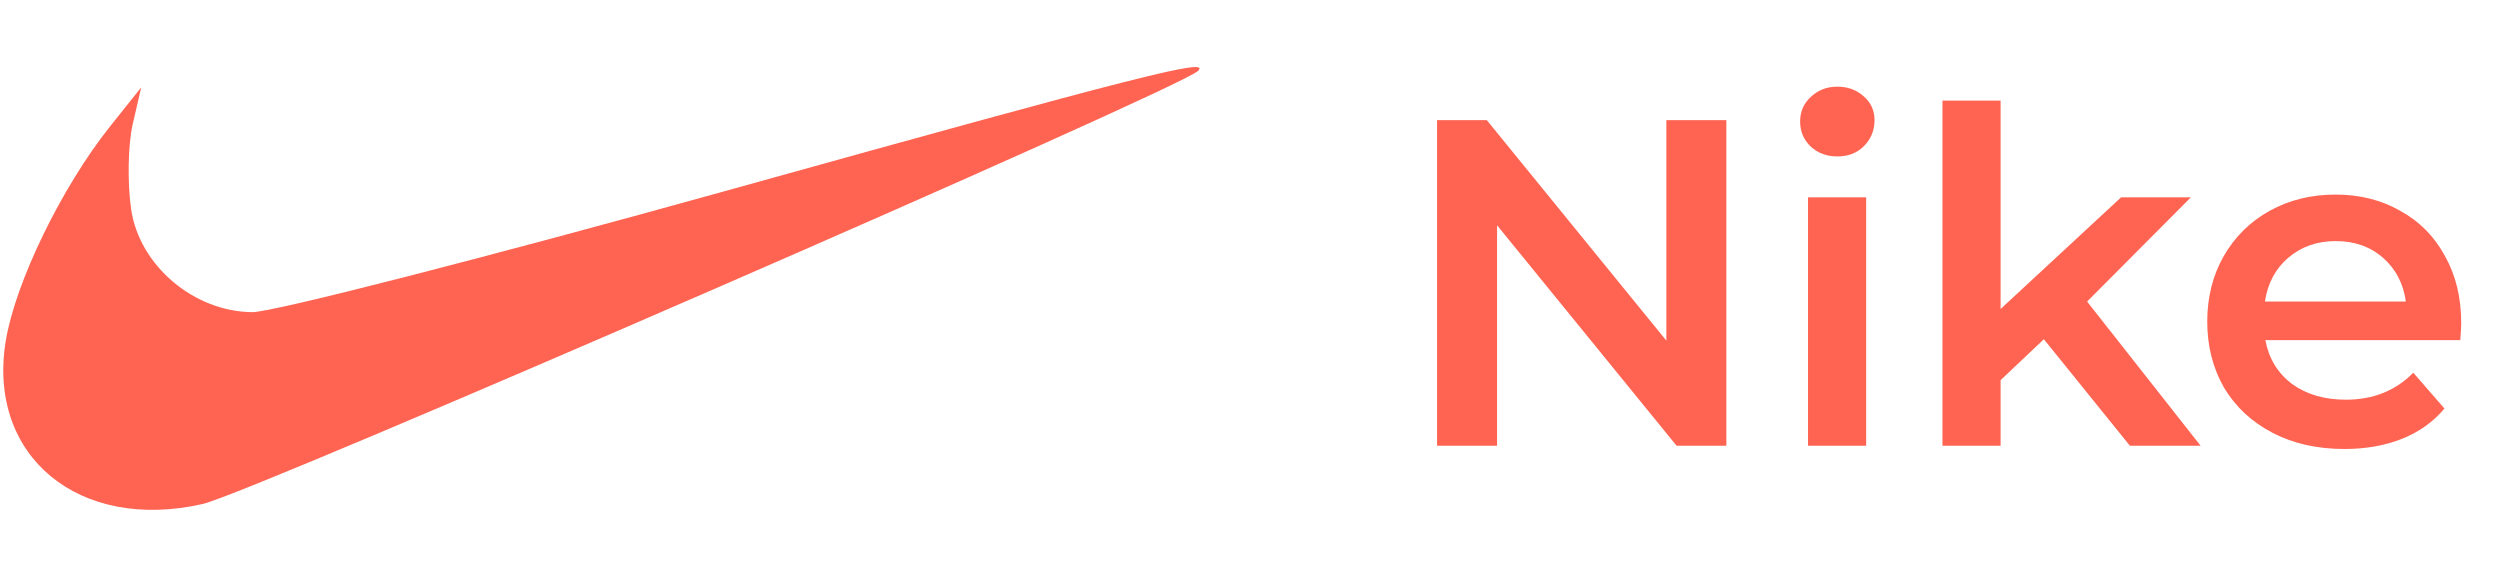
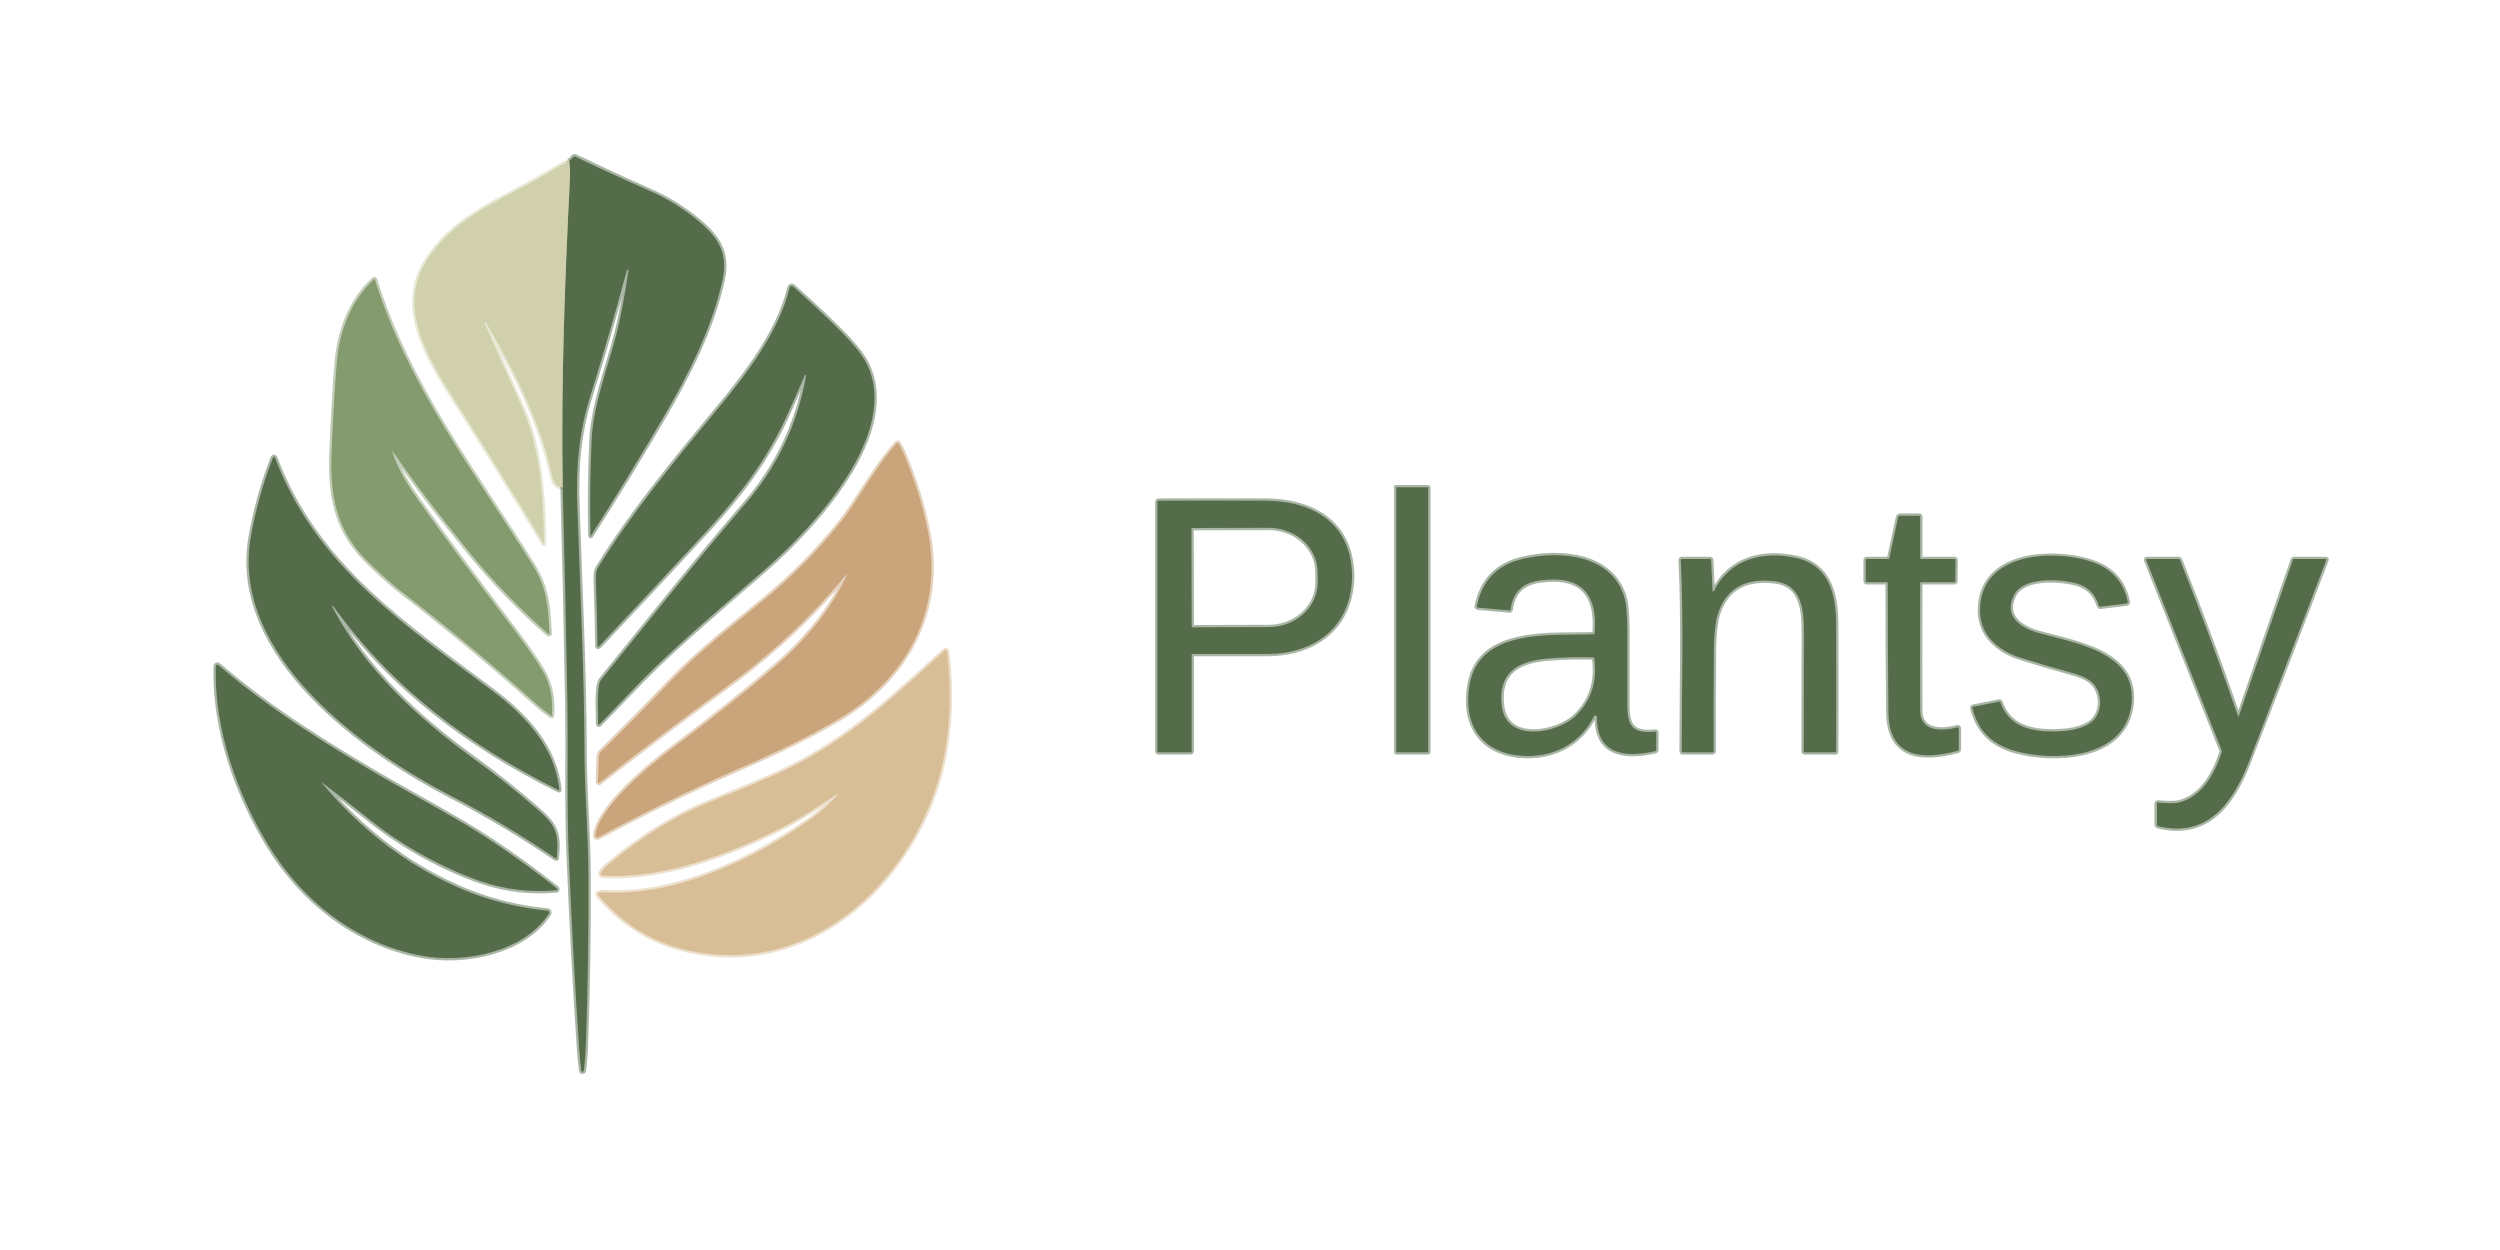
- <svg xmlns="http://www.w3.org/2000/svg" width="129" height="29" viewBox="0 0 129 29" fill="none">
-   <path d="M89.08 6.2V23H86.512L77.248 11.624V23H74.152V6.2H76.72L85.984 17.576V6.2H89.08ZM93.294 10.184H96.294V23H93.294V10.184ZM94.806 8.072C94.262 8.072 93.806 7.904 93.438 7.568C93.07 7.216 92.886 6.784 92.886 6.272C92.886 5.76 93.07 5.336 93.438 5C93.806 4.648 94.262 4.472 94.806 4.472C95.35 4.472 95.806 4.64 96.174 4.976C96.542 5.296 96.726 5.704 96.726 6.2C96.726 6.728 96.542 7.176 96.174 7.544C95.822 7.896 95.366 8.072 94.806 8.072ZM105.463 17.504L103.231 19.616V23H100.231V5.192H103.231V15.944L109.447 10.184H113.047L107.695 15.56L113.551 23H109.903L105.463 17.504ZM126.998 16.664C126.998 16.872 126.982 17.168 126.95 17.552H116.894C117.07 18.496 117.526 19.248 118.262 19.808C119.014 20.352 119.942 20.624 121.046 20.624C122.454 20.624 123.614 20.16 124.526 19.232L126.134 21.08C125.558 21.768 124.83 22.288 123.95 22.64C123.07 22.992 122.078 23.168 120.974 23.168C119.566 23.168 118.326 22.888 117.254 22.328C116.182 21.768 115.35 20.992 114.758 20C114.182 18.992 113.894 17.856 113.894 16.592C113.894 15.344 114.174 14.224 114.734 13.232C115.31 12.224 116.102 11.44 117.11 10.88C118.118 10.32 119.254 10.04 120.518 10.04C121.766 10.04 122.878 10.32 123.854 10.88C124.846 11.424 125.614 12.2 126.158 13.208C126.718 14.2 126.998 15.352 126.998 16.664ZM120.518 12.44C119.558 12.44 118.742 12.728 118.07 13.304C117.414 13.864 117.014 14.616 116.87 15.56H124.142C124.014 14.632 123.622 13.88 122.966 13.304C122.31 12.728 121.494 12.44 120.518 12.44Z" fill="#FF6452" />
-   <path fill-rule="evenodd" clip-rule="evenodd" d="M37.61 9.805C25.135 13.276 14.071 16.112 13.024 16.107C10.011 16.09 7.192 13.701 6.768 10.806C6.569 9.444 6.604 7.469 6.846 6.418L7.287 4.507L5.672 6.532C3.17 9.671 0.775 14.608 0.291 17.626C-0.659 23.552 4.086 27.46 10.465 26.004C12.994 25.427 60.955 4.557 61.822 3.656C62.483 2.969 58.945 3.867 37.61 9.805Z" fill="#FF6452" />
+ <svg xmlns="http://www.w3.org/2000/svg" version="1.2" viewBox="0 0 1080 540" width="1080" height="540">
+   <style>
+ 		.s0 { fill: none;stroke: #e8e8d6;stroke-width: 2 } 
+ 		.s1 { fill: none;stroke: #aab6a5;stroke-width: 2 } 
+ 		.s2 { fill: none;stroke: #939e7c;stroke-width: 2 } 
+ 		.s3 { fill: none;stroke: #c2cdb7;stroke-width: 2 } 
+ 		.s4 { fill: none;stroke: #e5d2bd;stroke-width: 2 } 
+ 		.s5 { fill: none;stroke: #ecdfcb;stroke-width: 2 } 
+ 		.s6 { fill: #546c4a } 
+ 		.s7 { fill: #d1d0ad } 
+ 		.s8 { fill: #849a6f } 
+ 		.s9 { fill: #caa47b } 
+ 		.s10 { fill: #d8be97 } 
+ 	</style>
+   <g id="Layer">
+     <path id="Layer" fill-rule="evenodd" class="s0" d="m245.9 69.5q-3.7 1.9-7.2 4c-21.2 12.9-40.7 18.8-53.7 38-14.1 20.6-0.2 43.1 11.1 60.9q19.8 31.1 38.8 62.5 0.1 0.2 0.1 0c-0.1-19.1-1.6-42-9.6-59.3q-8.1-17.8-15.9-35.7-0.1-0.1-0.1-0.3 0-0.1 0.1-0.2 0.2-0.5 0.4-0.1c11.9 20.4 23.3 42.3 28.4 65.4 0.5 2.2 1.6 5.9 4.1 5.7q0.5-0.1 0.6 0.4 0 0.3 0.1 0.4" />
+     <path id="Layer" fill-rule="evenodd" class="s1" d="m243.1 211.3q1.2 45.7 2 91.4c0.4 22.3-0.3 44.5 0.6 66.7q1.7 41.9 4.5 83.8 0.3 4.5 0.9 9.3 0 0.2 0.1 0.4 0.2 0.1 0.4 0.1 0.2 0 0.4-0.1 0.1-0.2 0.2-0.4 0.7-5.6 0.9-11.8 1.3-36.4 1.1-72.8c0-17.4-1.6-34.5-1.7-52.2-0.1-35.8-1.8-69.1-3.1-107.4-0.6-16.8 0.7-31.5 5.7-47.5q8.4-26.9 15.7-54.1 0.1-0.1 0.2-0.1 0.1-0.1 0.3-0.1 0 0 0.1 0 0 0 0 0 0.1 0.1 0.1 0.1 0 0.1 0 0.1-2.4 16.7-5.2 27.6c-3.3 13-10 30.4-10.7 45.5q-1 20.8-0.5 41.6 0 0 0 0 0 0.1 0.1 0.1 0 0 0 0 0.1 0 0.1-0.1 16.2-25.3 31.4-51.3c10.6-18.2 20.8-38.1 25.4-59 2.4-10.9-1.1-17.7-9.5-24.9q-9.9-8.5-22-13.8-16.1-7.1-32-14.8-0.5-0.2-0.9 0.2l-1.8 1.7" />
+     <path id="Layer" fill-rule="evenodd" class="s2" d="m243.1 211.3c-0.8-48.2 1.1-93.9 3.1-133.9q0.2-4.2-0.3-7.9" />
+     <path id="Layer" fill-rule="evenodd" class="s3" d="m169.5 194.8q12.8 18.7 33.4 44 15.6 19 34 35.1 0.1 0 0.2 0 0.1 0.1 0.1 0 0.1 0 0.2-0.1 0-0.1 0-0.2c-0.6-11.7-1.1-19.6-7.3-29.5-24.9-39.9-53.9-77.5-68.1-123.2q-0.2-0.5-0.6-0.1c-9.9 9.2-14.8 22.5-15.9 35.7q-1.4 17.4-2.3 39.8c-0.6 17.6 2.1 32.2 14.4 45 3.7 3.8 10.9 10.5 16 14.4q29.9 23.2 58.2 48.5 2.5 2.3 6.3 5 0.3 0.2 0.3-0.1 0.9-11.1-4-19.3c-4.1-6.9-10.6-15.6-16.7-23.6q-17.7-23.2-34.7-46.9c-5.3-7.3-11-15.8-13.6-24.5q-0.1-0.3 0.1 0z" />
+     <path id="Layer" fill-rule="evenodd" class="s1" d="m348.2 162.3q-5.4 31.2-26.2 55.3c-21.4 24.8-41.6 50.5-62.3 76-2.2 2.7-1.2 15-1.3 19q0 0.1 0.1 0.2 0 0.1 0.1 0.2 0.1 0 0.3 0 0.1 0 0.1-0.1c8.2-8.3 16.3-17.2 24.5-25.1 13-12.5 26.5-24 47-41.8 20.8-18.1 59.2-59.2 43.7-89.3q-2.9-5.7-12.7-15.3-8.7-8.6-18.5-17.3-1.5-1.4-2 0.6c-4.6 18.6-18.2 36.5-30.3 51.1-19.7 23.8-37.4 45.3-52.2 69.1-1.1 1.8-1.1 3.3-1.1 5.4q0.5 14.5 0.7 28.5 0 1.1 0.8 0.3 24.5-25.9 46.7-50c14.2-15.5 25.5-30.3 34.2-49.2q4-8.7 7.8-17.8 0.1-0.1 0.2-0.2 0.1 0 0.2 0 0.1 0.1 0.1 0.2 0.1 0.1 0.1 0.2z" />
+     <path id="Layer" fill-rule="evenodd" class="s4" d="m365.8 248.4c-6.6 14.7-17.8 28.1-29.9 38.5q-18 15.7-45.6 36.4c-8.8 6.6-31.8 25.3-33.1 37.6q0 0.3 0.1 0.5 0.1 0.2 0.3 0.3 0.1 0.1 0.4 0.1 0.2 0 0.4-0.1 29.9-16.1 61.1-29.8c15.5-6.7 29.4-13.4 42.2-20.9 29.7-17.3 46.1-47 39.1-81.8q-3.4-16.9-10.7-34-1-2.2-2-3.7-0.3-0.5-0.7 0c-9.4 10.3-16.3 24.1-24.7 34.6q-14.9 18.5-33.4 33.6c-13.4 11-27.2 21.7-39.3 34.2q-15 15.6-30.2 30.6-0.3 0.2-0.5 0.5-0.2 0.3-0.3 0.7-0.2 0.3-0.2 0.6-0.1 0.4-0.1 0.7l-0.4 10.7q0 0.1 0.1 0.3 0 0.1 0.1 0.1 0.1 0.1 0.3 0.1 0.1-0.1 0.2-0.1 26.4-20.6 53.5-40.4c19.9-14.5 37.3-30.3 53-49.4q0-0.1 0.1-0.1 0 0 0.1 0 0.1 0 0.1 0.1 0 0.1 0 0.1z" />
+     <path id="Layer" fill-rule="evenodd" class="s1" d="m143.5 261.8q0.1-0.1 0.3-0.1 0.1 0 0.2 0.2c25.4 35.4 58.6 60.1 97.3 79.4q0.4 0.2 0.3-0.3c-1.8-18-14.4-31.6-28.4-42.2-37.9-28.5-76.5-54-94.2-100.6q-0.6-1.7-1.3 0-6.4 16.8-9.4 34c-8.7 51.1 49 92.3 87.4 112.1q22.2 11.5 44.3 26.5 0.5 0.3 0.5-0.3c1.2-11.4-0.9-14.5-9.4-21.8q-12.8-11.1-26.4-21c-24.4-17.7-47.1-38.6-61.3-65.8q0 0 0 0 0-0.1 0-0.1 0 0 0 0 0.1-0.1 0.1-0.1z" />
+     <path id="Layer" fill-rule="evenodd" class="s1" d="m617 210.8q0-0.1 0-0.1 0-0.1-0.1-0.1 0-0.1-0.1-0.1 0 0-0.1 0h-13.2q-0.1 0-0.1 0 0 0-0.1 0.1 0 0 0 0.1-0.1 0-0.1 0v114q0 0.1 0.1 0.1 0 0.1 0 0.1 0.1 0.1 0.1 0.1 0 0 0.1 0h13.2q0.1 0 0.1 0 0.1 0 0.1-0.1 0.1 0 0.1-0.1 0 0 0-0.1z" />
+     <path id="Layer" fill-rule="evenodd" class="s1" d="m515.3 282.5q16.2 0 32.4 0c16.5 0 31.4-7.9 35.4-25 2.2-9.6 0.8-21-5.3-28.7-7.5-9.5-19.8-12.5-31.6-12.5q-22.8-0.1-45.7 0-0.5 0-0.5 0.5v107.7q0 0.5 0.5 0.5h13.8q0 0 0.1 0 0.1-0.1 0.2-0.1 0.1-0.1 0.1-0.2 0-0.1 0.1-0.2v-41.5q0-0.5 0.5-0.5z" />
+     <path id="Layer" fill-rule="evenodd" class="s1" d="m829.5 241v-17.8q0-0.4-0.5-0.4h-8.1q-0.7 0-0.9 0.6l-3.8 17.7q-0.1 0.4-0.5 0.4h-9.2q-0.5 0-0.5 0.5v9q0 0.5 0.5 0.5h8.5q0.5 0 0.5 0.5 0 27.8 0.3 55.7c0.2 19.6 14.6 20.9 30 16.6q0.4-0.1 0.4-0.6v-9q0-0.6-0.6-0.5c-6.3 1.7-16 2.2-16.1-7.2q-0.1-18.4 0-55 0-0.5 0.5-0.5h14.2q0.5 0 0.5-0.5l0.1-9q0-0.5-0.5-0.5h-14.3q-0.5 0-0.5-0.5z" />
+     <path id="Layer" fill-rule="evenodd" class="s1" d="m688.6 309.5q0.1-0.2 0.3-0.3 0.2-0.1 0.5-0.1 0.2 0.1 0.4 0.3 0.1 0.2 0.1 0.4c-0.3 16.4 12.6 17.6 25.1 14.7q0.5-0.1 0.5-0.6v-7.4q0-0.5-0.5-0.4c-9.6 0.8-12-2.2-12-11.4q0-16.5 0-33-0.1-9.4-1.1-13.1c-5.2-19.1-27.9-20.9-43.9-17.2q-16.7 3.8-20 20.5 0 0.1 0 0.2 0.1 0.1 0.1 0.2 0.1 0.1 0.2 0.1 0.1 0.1 0.2 0.1l13.5 1.2q0.5 0.1 0.6-0.5 1.4-10.8 12.4-12.4c17.6-2.5 25.3 5.2 23.9 22.7q-0.1 0.5-0.5 0.5c-17.7 0.7-49.1-2.9-53.5 21.6-3.1 16.9 4.8 29.6 22.3 30.9 13.3 1 25.3-4.9 31.4-17z" />
+     <path id="Layer" fill-rule="evenodd" class="s1" d="m739.8 255.2l-0.6-13.2q0-0.5-0.5-0.5h-12.2q-0.4 0-0.4 0.5c1.3 27.3 0.4 55.1 0.4 82.5q0 0.5 0.5 0.5h12.7q0.6 0 0.6-0.6-0.1-22.2 0.1-44.4 0.2-9.9 1.7-14.7 5.3-16.5 24.5-14.2c12.2 1.4 12.7 12.9 12.7 22.9q0 25.2-0.1 50.5 0 0.5 0.6 0.5h12.9q0.1 0 0.2 0 0.1-0.1 0.2-0.1 0.1-0.1 0.1-0.2 0-0.1 0-0.2 0.1-27.6 0-55.2c-0.1-12.6-3-25-17-28.2-14.5-3.3-28.9 0.3-35.8 14.3q-0.1 0.1-0.2 0.1-0.1 0-0.2 0-0.1 0-0.1-0.1-0.1-0.1-0.1-0.2z" />
+     <path id="Layer" fill-rule="evenodd" class="s1" d="m855.4 264.4c0.3 10.3 8.2 16.8 17.3 19.7q10.8 3.4 21.7 6.4 5.9 1.5 8.8 3.8c5.4 4.3 5.7 14.5-0.8 18.4-4.4 2.7-9.9 3.2-15.4 3.3-9.9 0-19.1-2.2-22.8-12.5q-0.1-0.5-0.6-0.4l-11.1 2.2q-0.5 0.1-0.4 0.6c2.4 9.8 8.5 15.7 18.3 18.5 16.1 4.5 46 3.8 50.1-18.2 4.4-24.3-23.3-28.1-40-32.8-7.8-2.3-15.1-7.2-10.4-16.4 4.1-8 20-6.8 27.1-4.9q7.2 2 9.6 9.6 0.1 0.4 0.5 0.4l11.4-1.4q0.6-0.1 0.5-0.7c-2.2-10.6-9.1-16-19.7-18.4-17.4-4-44.7-1.1-44.1 22.8z" />
+     <path id="Layer" fill-rule="evenodd" class="s1" d="m966.7 309q-11.7-33.8-24.9-67-0.2-0.5-0.7-0.5h-13.5q-0.7 0-0.4 0.6l32.5 81.9q0.2 0.5 0.1 0.9c-3 9.1-8.3 19.1-18.2 21.7-2.9 0.7-6.2 0.3-9.3 0.1q-0.6 0-0.6 0.5v9q0 0.5 0.6 0.7c21.6 5.3 32.4-10.4 39.1-27.7q10.4-26.5 33.6-87.3 0.2-0.4-0.3-0.4h-13.7q-0.4 0-0.5 0.4l-23.2 67.1q-0.3 0.8-0.6 0z" />
+     <path id="Layer" fill-rule="evenodd" class="s5" d="m361.7 343.5q-5.3 5.9-11.7 10.5c-24.4 17.3-58.1 33.1-88.2 31.5q-1.9-0.1-3.3 0.3-0.1 0.1-0.2 0.1-0.1 0.1-0.1 0.3 0 0.1 0 0.2 0 0.1 0.1 0.2 14.8 17.5 35.5 23.1c38.8 10.4 74.1-7.9 95.9-39.8 18.1-26.5 23.1-55.9 19.5-88q-0.2-1.7-1.4-0.6c-21 19-39.9 37-65.7 49.9-10.6 5.3-24.2 10.6-36.3 15.6q-21.2 8.6-41.8 25.7c-1.5 1.2-3.4 2.5-4.3 4.3q-0.7 1.4 0.8 1.5c26.5 1.4 54.5-9.2 78.3-21.3 7.5-3.8 15.2-9 22.6-13.8q0.1-0.1 0.2-0.1 0.1 0 0.2 0.1 0 0.1 0 0.2 0 0.1-0.1 0.1z" />
+     <path id="Layer" fill-rule="evenodd" class="s1" d="m139.3 338.2q8.1 6.1 21.8 17c13.3 10.5 30.9 20.2 46.8 25.6q15.7 5.3 32.4 3.8 0.2-0.1 0.3-0.1 0.1-0.1 0.1-0.2 0.1-0.2 0-0.3 0-0.1-0.1-0.2-16.5-13.1-34.1-24.3c-11-6.9-24.5-14.2-36.8-21.2-25.7-14.8-52.5-31.3-75-50.7q-1.4-1.2-1.5 0.7c-0.6 26.6 9 54.2 22.7 76.8 14.8 24.2 38.1 42.6 66.3 47.8 18.3 3.4 44.2-1.5 55-18.3q0.1-0.2 0.1-0.4 0-0.2-0.1-0.4-0.1-0.1-0.3-0.3-0.1-0.1-0.3-0.1-23.1-2.2-44-12.5-30.1-14.7-53.4-42.5-0.1-0.1-0.1-0.1 0-0.1 0.1-0.1 0 0 0 0 0.1 0 0.1 0z" />
+     <path id="Layer" fill-rule="evenodd" class="s1" d="m514.7 228.5l0.1 42.1q0 0.1 0 0.2 0.1 0.1 0.1 0.1 0.1 0.1 0.1 0.1 0.1 0 0.2 0l33-0.1c2.8 0 5.5-0.5 8.1-1.5 2.5-1 4.9-2.4 6.8-4.2 2-1.8 3.5-4 4.6-6.3 1-2.4 1.6-4.9 1.5-7.5v-4.1c0-2.6-0.5-5.1-1.6-7.4-1.1-2.4-2.6-4.5-4.6-6.3-2-1.8-4.3-3.2-6.9-4.1-2.5-1-5.3-1.5-8-1.5l-33.1 0.1q-0.1 0-0.1 0-0.1 0.1-0.1 0.1-0.1 0.1-0.1 0.1 0 0.1 0 0.2z" />
+     <path id="Layer" fill-rule="evenodd" class="s1" d="m648.9 305.3c2.1 15.8 24.2 11.5 31.9 3.9q10-9.8 7.9-24.8-0.1-0.4-0.5-0.4-9.9-0.3-19.8 0.5c-12.8 1.1-21.5 6.1-19.5 20.8z" />
+   </g>
+   <path id="Layer" class="s6" d="m243.1 211.3c-0.8-48.2 1.1-93.9 3.1-133.9q0.2-4.2-0.3-7.9l1.8-1.7q0.4-0.4 0.9-0.1 15.9 7.6 32 14.7 12.1 5.3 22 13.8c8.4 7.2 11.9 14 9.5 24.9-4.6 21-14.8 40.8-25.4 59q-15.2 26-31.4 51.3 0 0.1-0.1 0.1 0 0 0 0-0.1 0-0.1-0.1 0 0 0 0-0.5-20.8 0.5-41.6c0.7-15.1 7.4-32.5 10.7-45.5q2.8-10.9 5.2-27.6 0 0 0-0.1 0 0-0.1-0.1 0 0 0 0-0.1 0-0.1 0-0.2 0-0.3 0.1-0.1 0-0.2 0.2-7.3 27.1-15.7 54c-5 16-6.3 30.7-5.7 47.5 1.3 38.3 3 71.6 3.1 107.5 0.1 17.6 1.7 34.7 1.7 52.1q0.2 36.4-1.1 72.8-0.2 6.2-0.9 11.8-0.1 0.2-0.2 0.4-0.2 0.1-0.4 0.1-0.2 0-0.4-0.1-0.1-0.2-0.1-0.4-0.6-4.8-0.9-9.3-2.8-41.9-4.5-83.8c-0.9-22.2-0.2-44.4-0.6-66.7q-0.8-45.7-2-91.5z" />
+   <path id="Layer" class="s7" d="m245.9 69.5q0.5 3.7 0.3 7.9c-2 40-3.9 85.7-3.1 133.8q-0.1-0.1-0.1-0.4-0.1-0.5-0.6-0.4c-2.5 0.2-3.6-3.5-4.1-5.7-5.1-23.1-16.5-45-28.4-65.4q-0.2-0.4-0.4 0.1-0.1 0.1-0.1 0.2 0 0.2 0.1 0.3 7.8 17.9 15.9 35.7c8 17.3 9.5 40.2 9.6 59.3q0 0.2-0.1 0-19-31.4-38.8-62.5c-11.3-17.8-25.2-40.3-11.1-60.9 13-19.2 32.5-25.1 53.7-38q3.5-2.1 7.2-4z" />
+   <path id="Layer" class="s8" d="m169.4 194.8c2.6 8.7 8.3 17.2 13.6 24.5q17 23.7 34.7 46.9c6.1 8 12.6 16.7 16.7 23.6q4.9 8.2 4 19.3 0 0.3-0.3 0.1-3.8-2.7-6.3-5-28.3-25.3-58.2-48.5c-5.1-3.9-12.3-10.6-16-14.4-12.3-12.8-15-27.4-14.4-45q0.9-22.4 2.3-39.8c1.1-13.2 6-26.5 15.9-35.7q0.4-0.4 0.6 0.1c14.2 45.7 43.2 83.3 68.1 123.2 6.2 9.9 6.7 17.8 7.3 29.5q0 0.1 0 0.2-0.1 0.1-0.2 0.1 0 0.1-0.1 0-0.1 0-0.2 0-18.4-16.1-34-35.1-20.6-25.3-33.4-44-0.2-0.3-0.1 0z" />
+   <path id="Layer" class="s6" d="m348.2 162.3q0-0.1-0.1-0.2 0-0.1-0.1-0.2-0.1 0-0.2 0-0.1 0.1-0.1 0.2-3.9 9.1-7.9 17.8c-8.7 18.9-20 33.7-34.2 49.2q-22.2 24.1-46.7 50-0.8 0.8-0.8-0.3-0.2-14-0.7-28.5c0-2.1 0-3.6 1.1-5.4 14.8-23.8 32.5-45.3 52.2-69.1 12.1-14.6 25.7-32.5 30.3-51.1q0.5-2 2-0.6 9.8 8.7 18.5 17.3 9.8 9.6 12.7 15.3c15.5 30.1-22.9 71.2-43.7 89.3-20.5 17.8-34 29.3-47 41.8-8.2 7.9-16.3 16.8-24.5 25.1q0 0.1-0.1 0.1-0.2 0-0.3 0-0.1-0.1-0.1-0.2-0.1-0.1-0.1-0.2c0.1-4-0.9-16.3 1.3-19 20.7-25.5 40.9-51.2 62.3-76q20.8-24.1 26.2-55.3z" />
+   <path id="Layer" class="s9" d="m365.8 248.4q0 0 0-0.1 0-0.1-0.1-0.1-0.1 0-0.1 0-0.1 0-0.1 0.1c-15.7 19.1-33.1 34.9-53 49.4q-27.1 19.8-53.5 40.4-0.1 0-0.2 0.1-0.2 0-0.3-0.1-0.1 0-0.1-0.1-0.1-0.2-0.1-0.3l0.4-10.7q0-0.3 0.1-0.7 0-0.3 0.2-0.6 0.1-0.4 0.3-0.7 0.2-0.3 0.5-0.5 15.3-15 30.2-30.6c12.1-12.5 25.9-23.2 39.3-34.2q18.5-15.1 33.4-33.6c8.4-10.5 15.3-24.3 24.7-34.6q0.4-0.5 0.7 0 1 1.5 2 3.7 7.3 17.1 10.7 34c7 34.8-9.4 64.5-39.1 81.8-12.8 7.5-26.7 14.2-42.2 20.9q-31.2 13.7-61.1 29.8-0.2 0.1-0.4 0.1-0.3 0-0.4-0.1-0.2-0.1-0.3-0.3-0.1-0.2-0.1-0.5c1.3-12.3 24.3-31 33.1-37.6q27.6-20.7 45.6-36.4c12.1-10.4 23.3-23.8 29.9-38.5z" />
+   <path id="Layer" class="s6" d="m143.4 261.9c14.2 27.2 36.9 48.1 61.3 65.9q13.6 9.8 26.4 20.9c8.5 7.3 10.6 10.4 9.4 21.8q0 0.6-0.5 0.3-22.1-15-44.3-26.5c-38.4-19.8-96.1-61-87.4-112.1q3-17.2 9.4-34 0.7-1.7 1.3 0c17.7 46.6 56.3 72.1 94.2 100.6 14 10.6 26.6 24.2 28.4 42.2q0.1 0.5-0.4 0.3c-38.6-19.3-71.8-44-97.2-79.4q-0.1-0.1-0.2-0.1-0.2 0-0.3 0 0-0.1-0.1 0 0 0 0 0 0 0 0 0.1 0 0 0 0z" />
+   <path id="Layer" class="s6" d="m603.2 210.8c0-0.2 0.2-0.3 0.3-0.3h13.2c0.2 0 0.3 0.1 0.3 0.2v114c0 0.2-0.1 0.3-0.3 0.3h-13.2c-0.1 0-0.3-0.1-0.3-0.3z" />
+   <path id="Layer" fill-rule="evenodd" class="s6" d="m514.8 283v41.5q-0.1 0.1-0.1 0.2 0 0.1-0.1 0.2-0.1 0-0.2 0.1-0.1 0-0.1 0h-13.8q-0.5 0-0.5-0.5v-107.7q0-0.5 0.5-0.5 22.9-0.1 45.7 0c11.8 0 24.1 3 31.6 12.5 6.1 7.7 7.5 19.1 5.3 28.7-4 17.1-18.9 25-35.4 25q-16.2 0-32.4 0-0.5 0-0.5 0.5zm-0.1-54.5l0.1 42.1q0 0.1 0 0.2 0.1 0.1 0.1 0.1 0.1 0.1 0.1 0.1 0.1 0 0.2 0l33-0.1c2.8 0 5.5-0.5 8.1-1.5 2.5-1 4.9-2.4 6.8-4.2 2-1.8 3.5-4 4.6-6.3 1-2.4 1.6-4.9 1.6-7.5l-0.1-4.1c0-2.6-0.5-5.1-1.6-7.4-1.1-2.4-2.6-4.5-4.6-6.3-2-1.8-4.3-3.2-6.9-4.1-2.5-1-5.3-1.5-8-1.5l-33.1 0.1q-0.1 0-0.1 0-0.1 0.1-0.1 0.1-0.1 0.1-0.1 0.1 0 0.1 0 0.2z" />
+   <path id="Layer" class="s6" d="m830 241.5h14.3q0.5 0 0.5 0.5l-0.1 9q0 0.5-0.5 0.5h-14.2q-0.5 0-0.5 0.5-0.1 36.6 0 55c0.1 9.4 9.8 8.9 16.1 7.2q0.6-0.1 0.6 0.5v9q0 0.5-0.4 0.6c-15.4 4.3-29.8 3-30-16.6q-0.3-27.9-0.3-55.7 0-0.5-0.5-0.5h-8.5q-0.5 0-0.5-0.5v-9q0-0.5 0.5-0.5h9.2q0.4 0 0.5-0.4l3.8-17.7q0.2-0.6 0.9-0.6h8.1q0.5 0 0.5 0.5v17.7q0 0.5 0.5 0.5z" />
+   <path id="Layer" fill-rule="evenodd" class="s6" d="m688.6 309.5c-6.1 12.1-18.1 18-31.4 17-17.5-1.3-25.4-14-22.3-30.9 4.4-24.5 35.8-20.9 53.5-21.6q0.4 0 0.5-0.5c1.4-17.5-6.3-25.2-23.9-22.7q-11 1.6-12.4 12.4-0.1 0.6-0.6 0.5l-13.5-1.2q-0.1 0-0.2-0.1-0.1 0-0.2-0.1 0-0.1-0.1-0.2 0-0.1 0-0.2 3.3-16.7 20-20.5c16-3.7 38.7-1.9 43.9 17.2q1 3.7 1.1 13.1 0 16.5 0 33c0 9.2 2.4 12.2 12 11.4q0.5-0.1 0.5 0.4v7.4q0 0.5-0.5 0.6c-12.5 2.9-25.4 1.7-25.1-14.7q0-0.2-0.1-0.4-0.2-0.2-0.4-0.3-0.3 0-0.5 0.1-0.2 0.1-0.3 0.3zm-39.8-4.2c2.2 15.8 24.3 11.5 31.9 3.9q10.1-9.8 8-24.8-0.1-0.4-0.5-0.4-9.9-0.3-19.8 0.5c-12.8 1.1-21.5 6.1-19.6 20.8z" />
+   <path id="Layer" class="s6" d="m739.8 255.2q0 0.1 0.1 0.2 0 0.1 0.1 0.1 0.1 0 0.2 0 0.1 0 0.2-0.1c6.9-14 21.3-17.6 35.8-14.3 14 3.2 16.9 15.6 17 28.2q0.1 27.6 0 55.2 0 0.1 0 0.2 0 0.1-0.1 0.2-0.1 0-0.2 0.1-0.1 0-0.2 0h-12.9q-0.6 0-0.6-0.5 0.1-25.3 0.1-50.5c0-10-0.5-21.5-12.7-22.9q-19.2-2.3-24.5 14.2-1.5 4.8-1.7 14.7-0.2 22.2-0.1 44.4 0 0.6-0.6 0.6h-12.6q-0.6 0-0.6-0.5c0-27.4 0.9-55.2-0.4-82.5q0-0.5 0.4-0.5h12.2q0.5 0 0.5 0.5z" />
+   <path id="Layer" class="s6" d="m872.7 284.1c-9.1-2.9-17.1-9.4-17.3-19.7-0.6-23.9 26.7-26.9 44.1-22.9 10.6 2.5 17.5 7.9 19.7 18.5q0.1 0.6-0.5 0.7l-11.4 1.4q-0.4 0-0.6-0.4-2.3-7.6-9.5-9.6c-7.1-2-23-3.1-27.1 4.9-4.7 9.2 2.6 14.1 10.4 16.4 16.7 4.7 44.4 8.5 40 32.8-4.1 22-34 22.7-50.1 18.2-9.8-2.8-15.9-8.7-18.3-18.5q-0.1-0.5 0.4-0.6l11.1-2.2q0.5-0.1 0.6 0.4c3.7 10.3 12.9 12.5 22.8 12.5 5.5-0.1 11-0.6 15.4-3.3 6.5-3.9 6.2-14.1 0.8-18.4q-2.9-2.3-8.8-3.8-10.9-3-21.7-6.4z" />
+   <path id="Layer" class="s6" d="m967.3 309l23.2-67.1q0.1-0.4 0.6-0.4h13.6q0.5 0 0.3 0.4-23.2 60.8-33.5 87.3c-6.8 17.3-17.6 33-39.2 27.7q-0.5-0.2-0.5-0.7v-9q0-0.5 0.5-0.5c3.1 0.2 6.4 0.6 9.3-0.1 9.9-2.6 15.2-12.6 18.2-21.7q0.1-0.4-0.1-0.9l-32.5-81.9q-0.3-0.6 0.4-0.6h13.5q0.5 0 0.7 0.5 13.2 33.2 24.9 67 0.3 0.8 0.6 0z" />
+   <path id="Layer" class="s10" d="m361.4 343.2c-7.4 4.8-15.1 10-22.6 13.8-23.8 12.1-51.8 22.7-78.3 21.3q-1.5-0.1-0.8-1.5c0.9-1.8 2.8-3.1 4.3-4.3q20.6-17.1 41.8-25.7c12.1-5 25.7-10.3 36.3-15.6 25.8-12.9 44.7-30.9 65.7-49.9q1.2-1.1 1.4 0.6c3.6 32.1-1.4 61.5-19.5 88-21.8 31.9-57.1 50.2-95.9 39.8q-20.7-5.6-35.5-23.1-0.1-0.1-0.1-0.2 0-0.1 0-0.2 0-0.2 0.1-0.3 0.1 0 0.2-0.1 1.4-0.4 3.3-0.3c30.1 1.6 63.8-14.2 88.2-31.5q6.4-4.6 11.7-10.5 0.1 0 0.1-0.1 0-0.1 0-0.2-0.1-0.1-0.2-0.1-0.1 0-0.2 0.1z" />
+   <path id="Layer" class="s6" d="m139.2 338.4q23.3 27.8 53.4 42.5 20.9 10.3 44 12.5 0.2 0 0.3 0.1 0.2 0.2 0.3 0.3 0.1 0.2 0.1 0.4 0 0.2-0.1 0.4c-10.8 16.8-36.7 21.7-55 18.3-28.2-5.2-51.5-23.6-66.3-47.8-13.7-22.6-23.3-50.2-22.7-76.8q0.1-1.9 1.5-0.7c22.5 19.4 49.3 35.9 75 50.7 12.3 7 25.8 14.3 36.8 21.2q17.6 11.2 34.1 24.3 0.1 0.1 0.1 0.2 0.1 0.1 0 0.3 0 0.1-0.1 0.2-0.1 0-0.2 0.1-16.8 1.5-32.5-3.8c-15.8-5.4-33.5-15.1-46.8-25.6q-13.7-10.9-21.8-17 0 0-0.1 0 0 0 0 0-0.1 0-0.1 0.1 0 0 0.1 0.1z" />
</svg>
